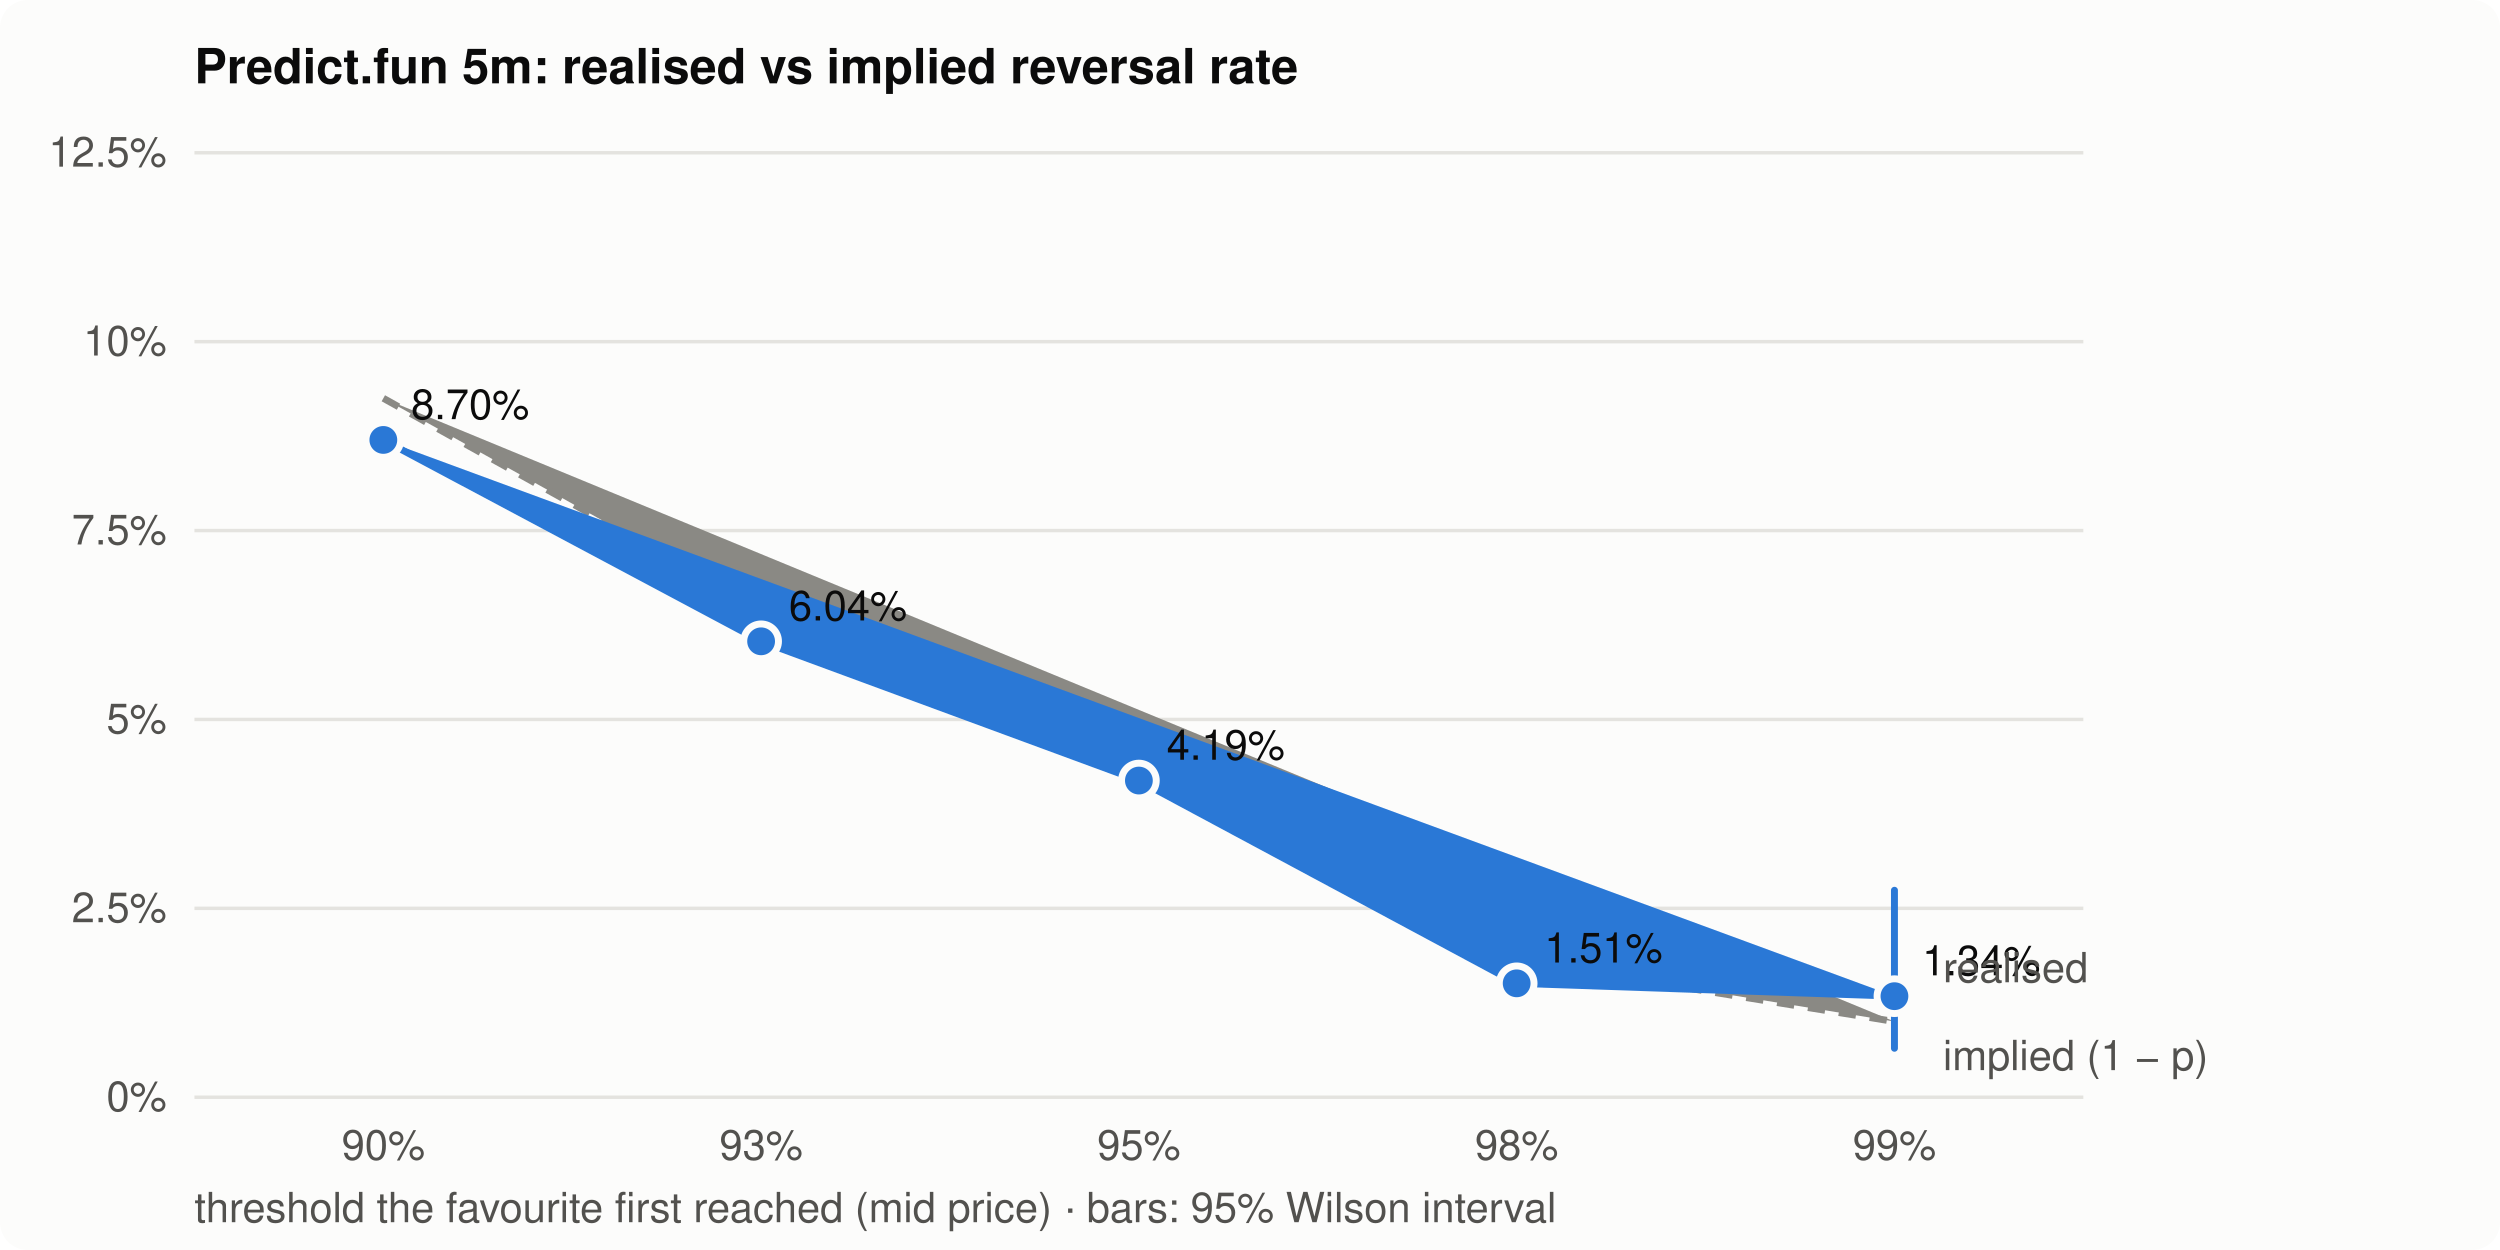
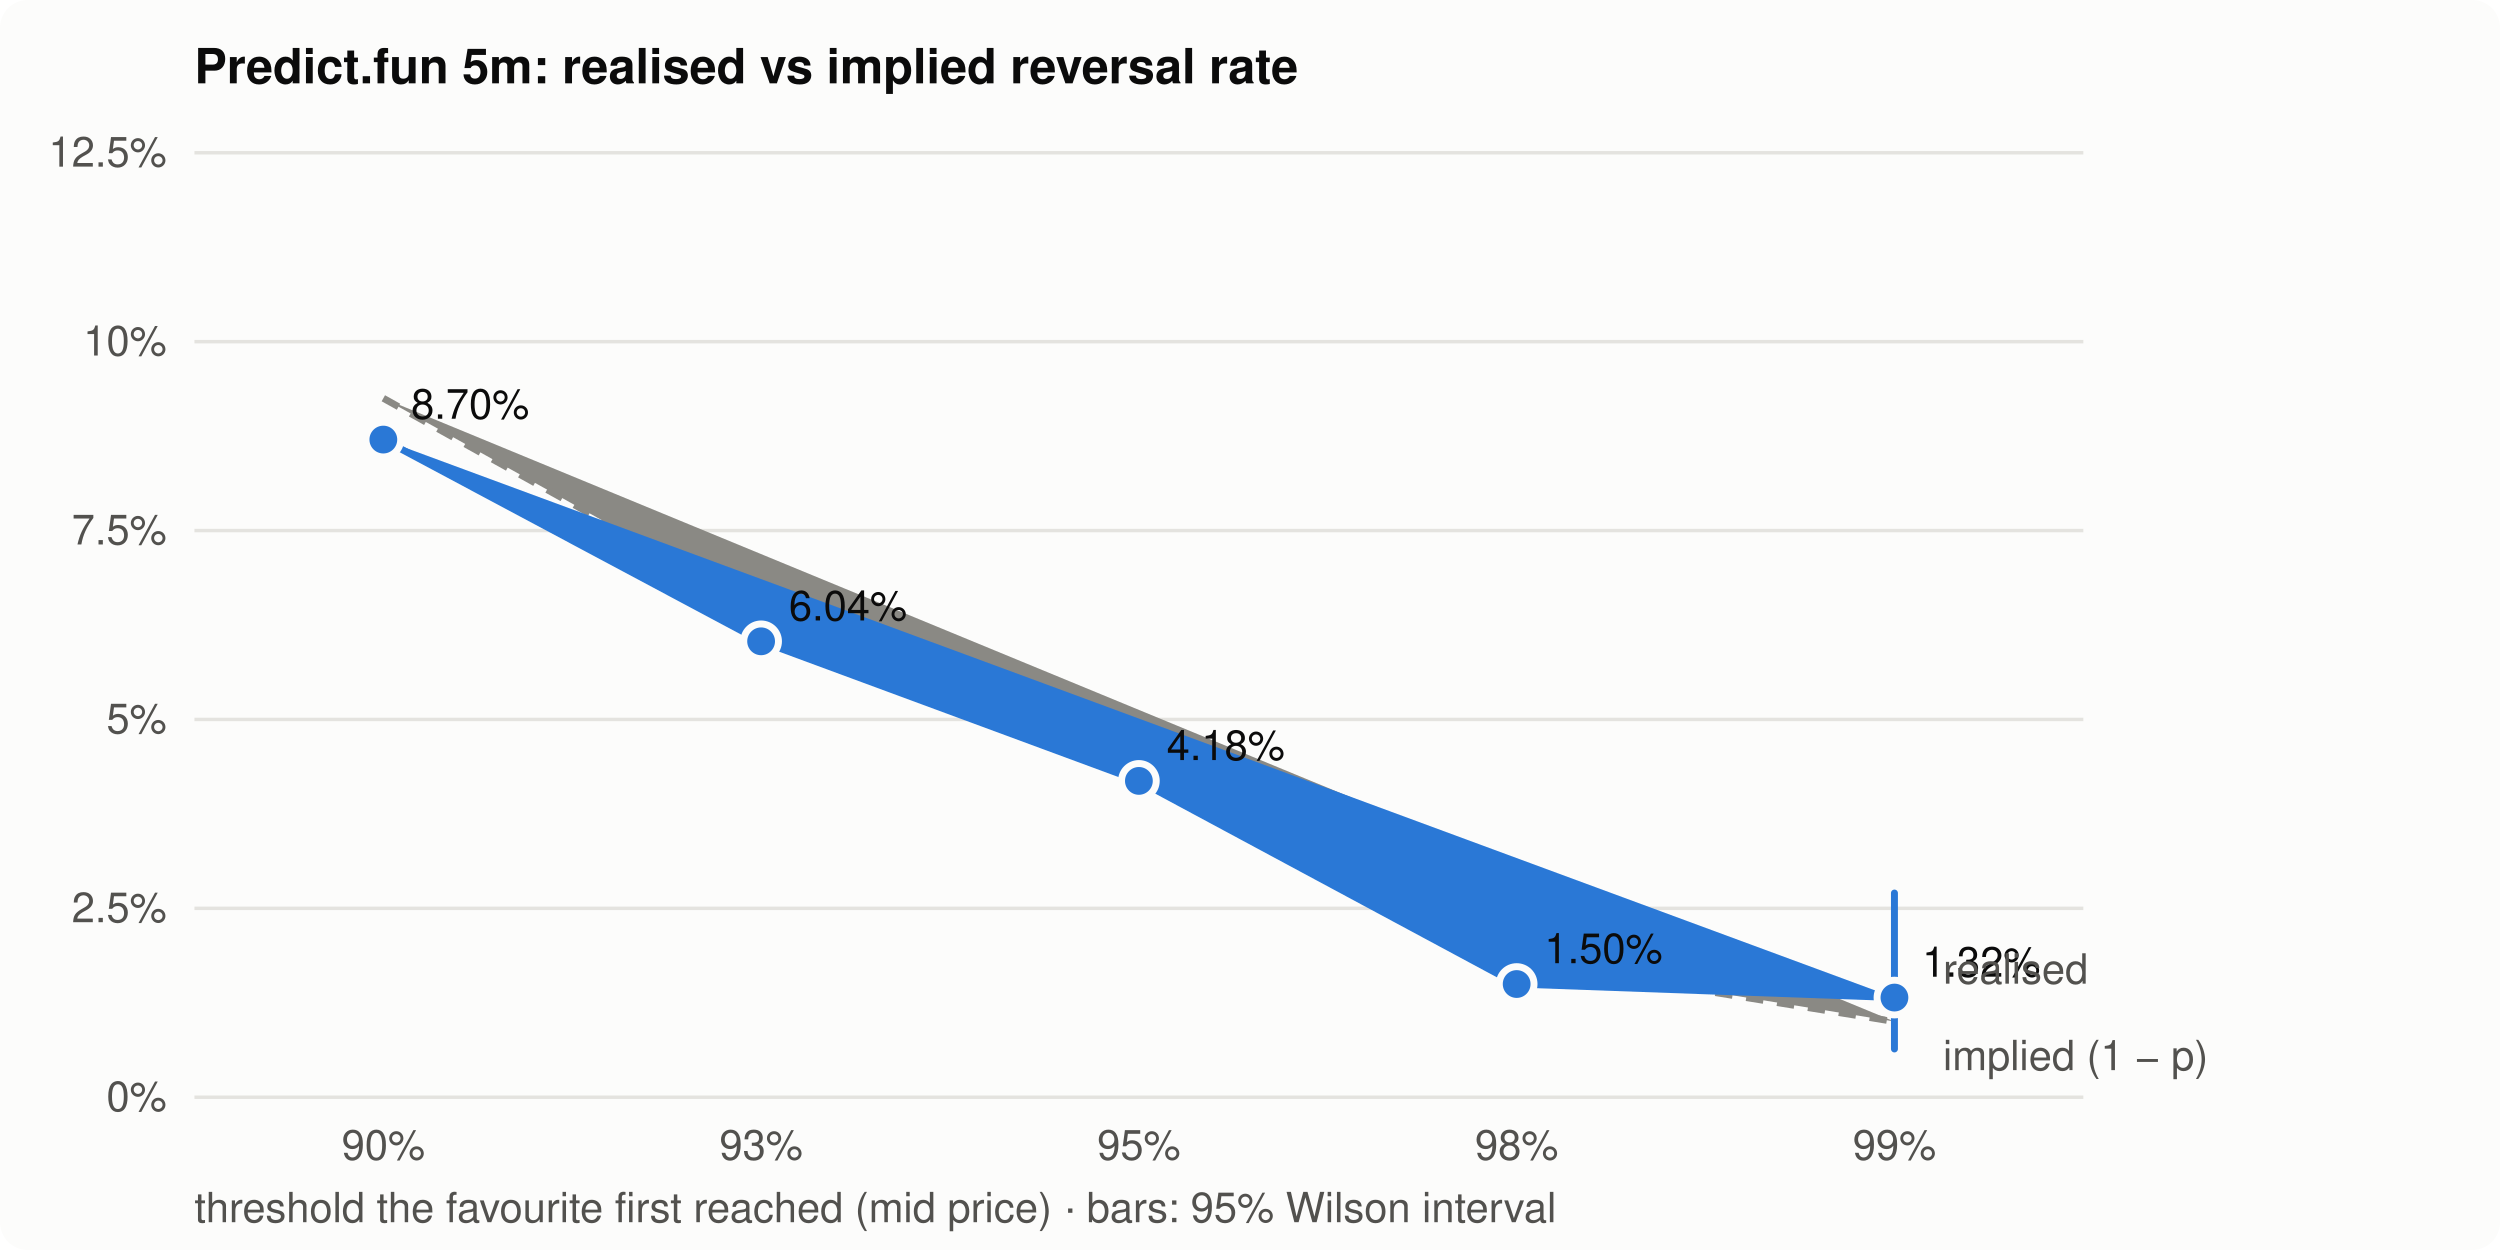
<svg xmlns="http://www.w3.org/2000/svg" viewBox="0 0 720 360" width="720" height="360" role="img" aria-label="Predict.fun 5m: realised vs implied reversal rate">
  <style>
  .bg{fill:#fcfcfb} .t1{fill:#0b0b0b} .t2{fill:#52514e} .grid{stroke:#e4e3df}
  .s1{stroke:#2a78d6;fill:#2a78d6} .s2{stroke:#eb6834;fill:#eb6834} .s3{stroke:#1baf7a;fill:#1baf7a}
  .ref{stroke:#8a8984;fill:#8a8984} .ring{stroke:#fcfcfb}
  text{font-family:-apple-system,Segoe UI,Helvetica,Arial,sans-serif;font-size:12px}
  .title{font-size:14px;font-weight:600}
  @media (prefers-color-scheme: dark){
    .bg{fill:#1a1a19} .t1{fill:#f0efec} .t2{fill:#c3c2b7} .grid{stroke:#34332f}
    .s1{stroke:#3987e5;fill:#3987e5} .s2{stroke:#d95926;fill:#d95926} .s3{stroke:#199e70;fill:#199e70}
    .ref{stroke:#9d9c96;fill:#9d9c96} .ring{stroke:#1a1a19}
  }
</style>
  <rect class="bg" width="720" height="360" rx="8" />
  <text class="t1 title" x="56" y="24">Predict.fun 5m: realised vs implied reversal rate</text>
  <line class="grid" x1="56" x2="600" y1="316.0" y2="316.0" stroke-width="1" />
  <text class="t2" x="48" y="320.0" text-anchor="end">0%</text>
  <line class="grid" x1="56" x2="600" y1="261.6" y2="261.6" stroke-width="1" />
  <text class="t2" x="48" y="265.6" text-anchor="end">2.5%</text>
  <line class="grid" x1="56" x2="600" y1="207.2" y2="207.2" stroke-width="1" />
  <text class="t2" x="48" y="211.2" text-anchor="end">5%</text>
  <line class="grid" x1="56" x2="600" y1="152.8" y2="152.8" stroke-width="1" />
  <text class="t2" x="48" y="156.8" text-anchor="end">7.5%</text>
  <line class="grid" x1="56" x2="600" y1="98.4" y2="98.4" stroke-width="1" />
  <text class="t2" x="48" y="102.4" text-anchor="end">10%</text>
  <line class="grid" x1="56" x2="600" y1="44.0" y2="44.0" stroke-width="1" />
  <text class="t2" x="48" y="48.0" text-anchor="end">12.5%</text>
  <text class="t2" x="110.4" y="334" text-anchor="middle">90%</text>
  <text class="t2" x="219.2" y="334" text-anchor="middle">93%</text>
  <text class="t2" x="328.0" y="334" text-anchor="middle">95%</text>
  <text class="t2" x="436.8" y="334" text-anchor="middle">98%</text>
  <text class="t2" x="545.6" y="334" text-anchor="middle">99%</text>
  <path class="ref" d="M110.4,114.7 L219.2,175.4 L328.0,217.9 L436.8,276.6 L545.6,294.2" fill="none" stroke-width="2" stroke-linejoin="round" stroke-dasharray="5 4" />
-   <line class="s1" x1="110.4" x2="110.4" y1="131.1" y2="122.3" stroke-width="2" stroke-linecap="round" />
+   <line class="s1" x1="110.4" x2="110.4" y1="131.0" y2="122.2" stroke-width="2" stroke-linecap="round" />
  <line class="s1" x1="219.2" x2="219.2" y1="188.4" y2="180.8" stroke-width="2" stroke-linecap="round" />
-   <line class="s1" x1="328.0" x2="328.0" y1="228.0" y2="221.4" stroke-width="2" stroke-linecap="round" />
-   <line class="s1" x1="436.8" x2="436.8" y1="285.5" y2="280.7" stroke-width="2" stroke-linecap="round" />
-   <line class="s1" x1="545.6" x2="545.6" y1="301.9" y2="256.4" stroke-width="2" stroke-linecap="round" />
-   <path class="s1" d="M110.4,126.7 L219.2,184.7 L328.0,224.8 L436.8,283.2 L545.6,286.9" fill="none" stroke-width="2" stroke-linejoin="round" />
-   <circle class="s1 ring" cx="110.4" cy="126.7" r="5" stroke-width="2" />
-   <text class="t1" x="118.4" y="120.7">8.70%</text>
+   <line class="s1" x1="328.0" x2="328.0" y1="228.2" y2="221.6" stroke-width="2" stroke-linecap="round" />
+   <line class="s1" x1="436.8" x2="436.8" y1="285.7" y2="280.9" stroke-width="2" stroke-linecap="round" />
+   <line class="s1" x1="545.6" x2="545.6" y1="302.1" y2="257.2" stroke-width="2" stroke-linecap="round" />
+   <path class="s1" d="M110.4,126.6 L219.2,184.7 L328.0,224.9 L436.8,283.4 L545.6,287.3" fill="none" stroke-width="2" stroke-linejoin="round" />
+   <circle class="s1 ring" cx="110.4" cy="126.6" r="5" stroke-width="2" />
+   <text class="t1" x="118.4" y="120.6">8.70%</text>
  <circle class="s1 ring" cx="219.2" cy="184.7" r="5" stroke-width="2" />
  <text class="t1" x="227.2" y="178.7">6.04%</text>
-   <circle class="s1 ring" cx="328.0" cy="224.8" r="5" stroke-width="2" />
-   <text class="t1" x="336.0" y="218.8">4.19%</text>
-   <circle class="s1 ring" cx="436.8" cy="283.2" r="5" stroke-width="2" />
-   <text class="t1" x="444.8" y="277.2">1.51%</text>
-   <circle class="s1 ring" cx="545.6" cy="286.9" r="5" stroke-width="2" />
-   <text class="t1" x="553.6" y="280.9">1.34%</text>
+   <circle class="s1 ring" cx="328.0" cy="224.9" r="5" stroke-width="2" />
+   <text class="t1" x="336.0" y="218.9">4.18%</text>
+   <circle class="s1 ring" cx="436.8" cy="283.4" r="5" stroke-width="2" />
+   <text class="t1" x="444.8" y="277.4">1.50%</text>
+   <circle class="s1 ring" cx="545.6" cy="287.3" r="5" stroke-width="2" />
+   <text class="t1" x="553.6" y="281.3">1.32%</text>
  <text class="t2" x="559.6" y="308.2">implied (1 − p)</text>
-   <text class="t2" x="559.6" y="282.9">realised</text>
+   <text class="t2" x="559.6" y="283.3">realised</text>
  <text class="t2" x="56" y="352">threshold the favourite first reached (mid price) · bars: 95% Wilson interval</text>
</svg>
